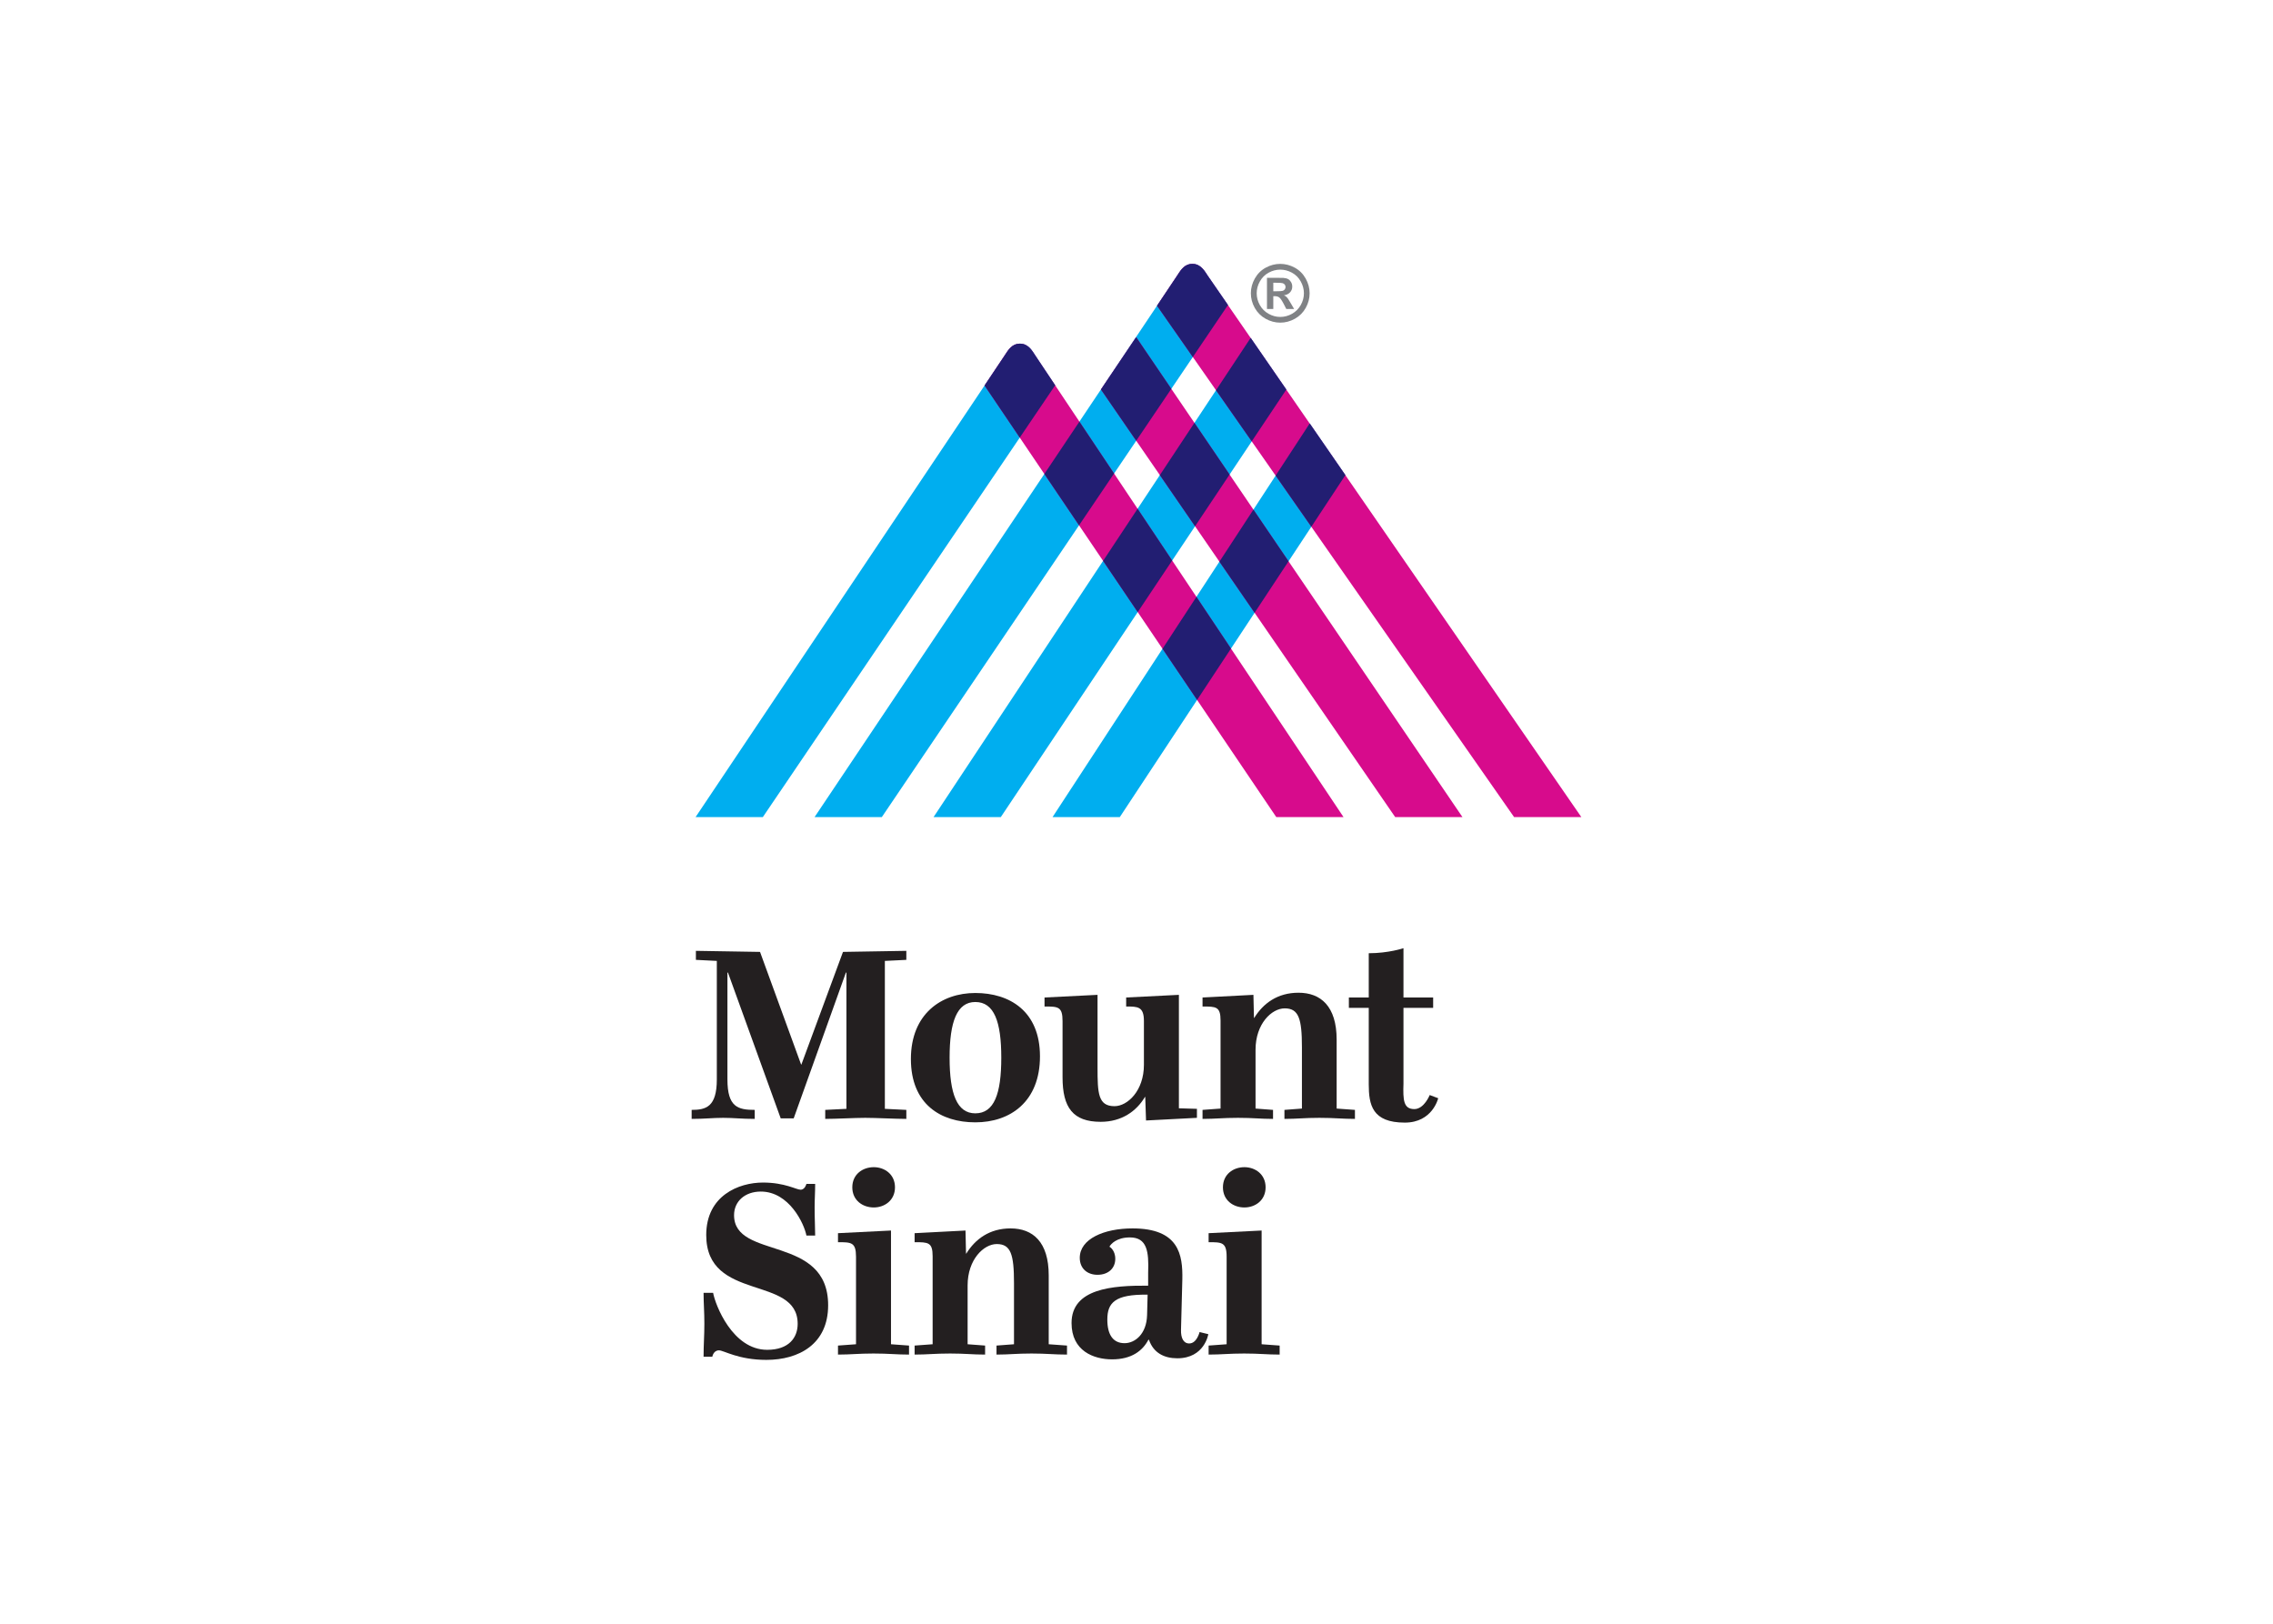
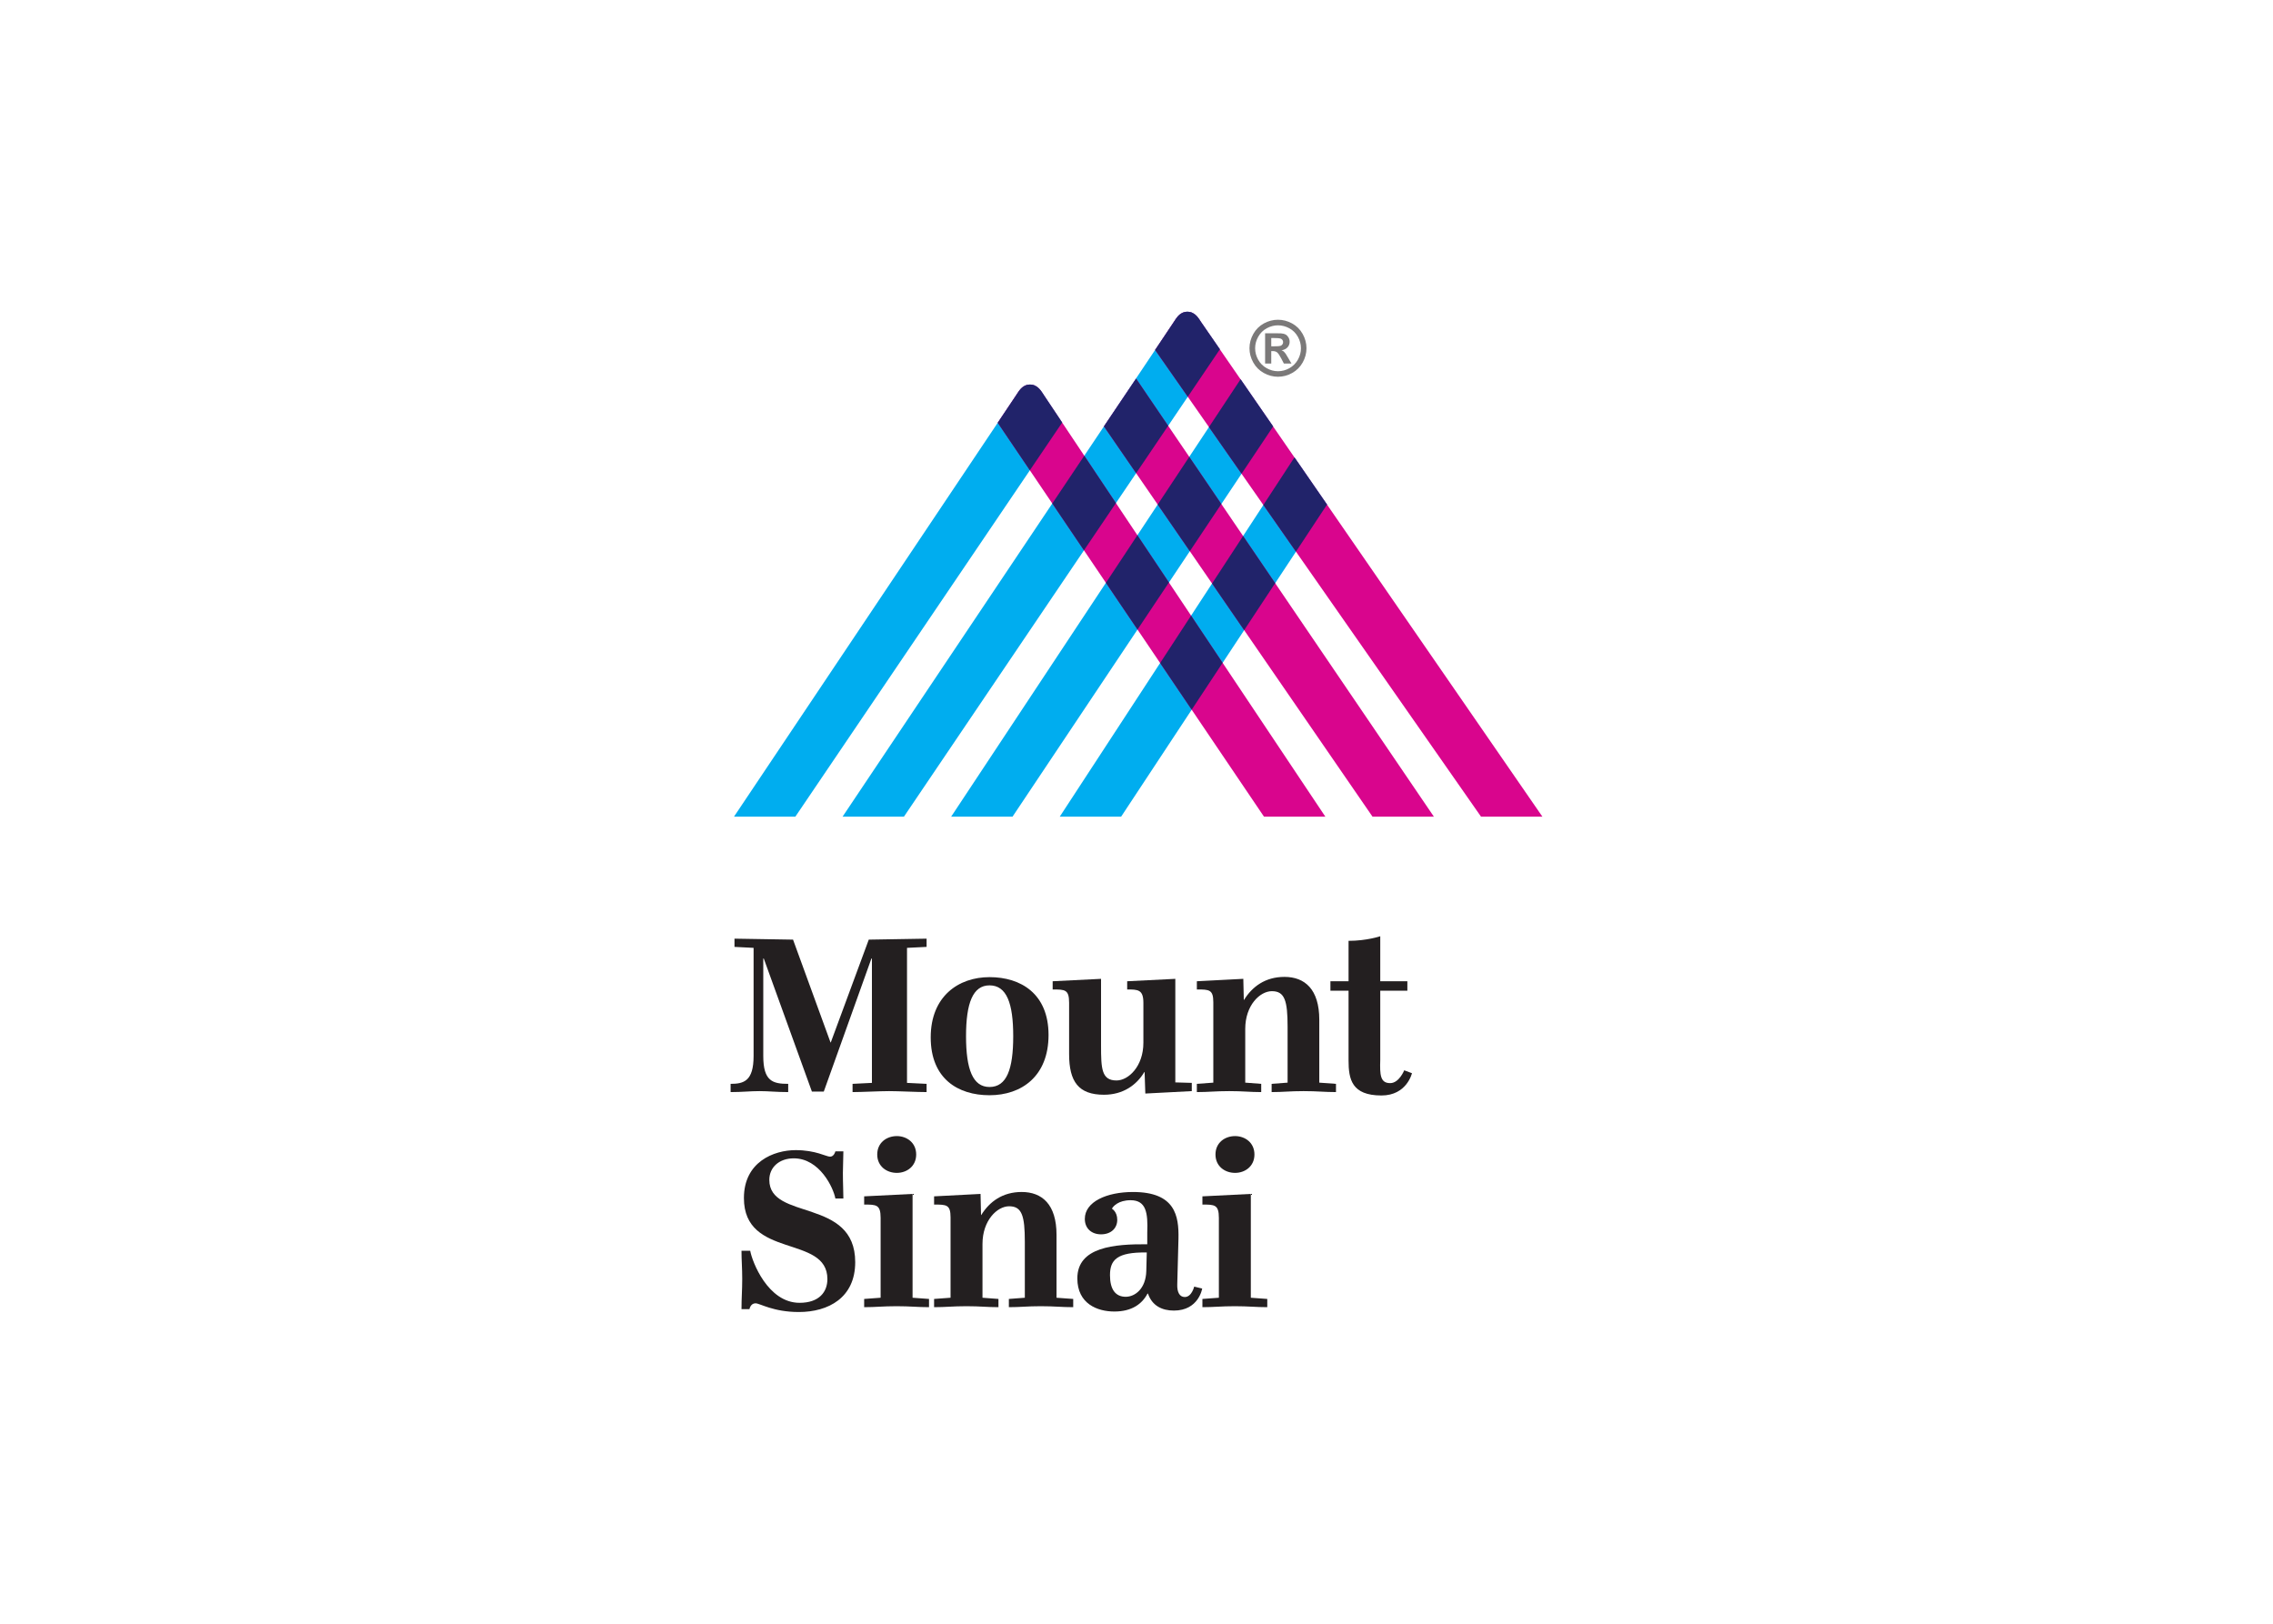
- <svg xmlns="http://www.w3.org/2000/svg" clip-rule="evenodd" fill-rule="evenodd" stroke-linejoin="round" stroke-miterlimit="1.414" viewBox="0 0 560 400">
-   <g fill-rule="nonzero" transform="matrix(.604785 0 0 .604785 170.401 64.6613)">
-     <g fill="#00aeef">
-       <path d="m125.937 225.912h-27.393l129.186-195.213 14.536 21.057z" />
-       <path d="m174.414 225.912h-27.398l104.771-160.361 14.535 21.058z" />
-       <path d="m210.137 5.217c-.942-1.358-2.549-4.657-6.131-4.657-3.664 0-5.19 3.391-6.131 4.657h.008l-147.811 220.695h27.396l141.02-208.6z" />
-       <path d="m139.891 37.703h.003c-.945-1.357-2.556-4.646-6.134-4.646-3.667 0-5.19 3.38-6.131 4.646h.008l-126.038 188.209h27.397l119.09-175.879z" />
+ <svg xmlns="http://www.w3.org/2000/svg" clip-rule="evenodd" fill-rule="evenodd" stroke-linejoin="round" stroke-miterlimit="2" viewBox="0 0 560 400">
+   <g fill-rule="nonzero" transform="matrix(2.98234 0 0 2.98234 388.891 -1471.76)">
+     <path d="m-46.752 560.948h-5.07l23.91-36.129 2.689 3.897z" fill="#00adef" />
+     <path d="m-37.781 560.948h-5.07l19.39-29.679 2.691 3.898z" fill="#00adef" />
+     <path d="m-31.169 520.103c-.174-.251-.472-.861-1.134-.861-.679 0-.96.626-1.136.861h.002l-27.356 40.845h5.07l26.1-38.607z" fill="#00adef" />
+     <path d="m-44.17 526.115h.001c-.174-.25-.473-.86-1.136-.86-.678 0-.96.626-1.133.86h.001l-23.326 34.834h5.069l22.041-32.551z" fill="#00adef" />
+     <path d="m-44.176 526.117h.001c-.174-.249-.473-.86-1.134-.86-.679 0-.96.627-1.135.86l-1.532 2.296 21.995 32.535h5.069z" fill="#d9058d" />
+     <path d="m-31.174 520.104h.001c-.175-.25-.473-.861-1.135-.861-.678 0-.961.627-1.134.861l-1.532 2.295 26.922 38.549h5.071z" fill="#d9058d" />
+     <path d="m-25.226 528.722-2.691-3.898-2.609 3.944 2.693 3.856z" fill="#21236a" />
+     <path d="m-20.774 535.172-2.691-3.898-2.567 3.93 2.692 3.854z" fill="#21236a" />
+     <path d="m-17.016 560.948h5.07l-24.598-36.181-2.658 3.945z" fill="#d9058d" />
+     <path d="m-31.174 520.104h.001c-.175-.25-.473-.861-1.135-.861-.085 0-.164.008-.236.026-.508.126-.742.628-.894.834h.001l-1.385 2.068-.152.228 2.7 3.864 2.648-3.916z" fill="#21236a" />
+     <path d="m-36.544 524.767-2.658 3.945 2.66 3.864 2.646-3.913z" fill="#21236a" />
+     <path d="m-32.106 539.022 2.602-3.898-2.649-3.898-2.607 3.94z" fill="#21236a" />
+     <path d="m-27.618 545.544 2.562-3.881-2.65-3.896-2.564 3.924z" fill="#21236a" />
+     <path d="m-44.174 526.117c-.175-.249-.474-.86-1.135-.86-.084 0-.163.008-.236.026-.508.126-.741.627-.893.832h.001l-1.539 2.298 2.655 3.925 2.668-3.941-.02-.03-1.503-2.25z" fill="#21236a" />
+     <path d="m-38.212 535.046-2.613-3.912-2.643 3.947 2.616 3.869z" fill="#21236a" />
+     <path d="m-33.832 541.604-2.607-3.902-2.6 3.931 2.61 3.861z" fill="#21236a" />
+     <path d="m-29.398 548.242-2.605-3.9-2.557 3.915 2.608 3.857z" fill="#21236a" />
+     <g fill="#231f20">
+       <path d="m-70.042 583.019c1.08 0 1.898-.22 1.898-2.299v-8.934l-1.578-.08v-.68l4.837.08 3.097 8.494h.02l3.139-8.494 4.777-.08v.68l-1.618.08v11.153l1.618.08v.68c-.8 0-2.298-.08-3.098-.08-.799 0-2.219.08-3.018.08v-.68l1.599-.08v-10.275h-.04l-3.937 10.995h-.98l-3.978-10.995h-.04v8.056c0 2.079.779 2.299 2.059 2.299v.68c-1 0-1.579-.08-2.379-.08s-1.378.08-2.378.08z" />
+       <path d="m-53.512 579.181c0-3.397 2.298-4.977 4.857-4.977 2.599 0 4.877 1.38 4.877 4.777 0 3.419-2.238 4.978-4.877 4.978-2.599 0-4.857-1.359-4.857-4.778m6.816-.1c0-2.719-.54-4.197-1.959-4.197-1.38 0-1.939 1.478-1.939 4.197 0 2.739.559 4.197 1.939 4.197 1.419 0 1.959-1.458 1.959-4.197" />
+       <path d="m-42.079 576.323c0-1.1-.34-1.1-1.359-1.1v-.679l3.997-.199v5.496c0 1.92.04 2.898 1.279 2.898.98 0 2.219-1.159 2.219-3.117v-3.299c0-1.1-.459-1.1-1.339-1.1v-.679l3.977-.199v8.554l1.36.04v.68l-3.838.2-.06-1.78h-.02c-.639 1.08-1.759 1.88-3.338 1.88-2.098 0-2.878-1.08-2.878-3.358z" />
+       <path d="m-26.209 583.019v.68c-.96 0-1.479-.08-2.639-.08-1.158 0-1.698.08-2.678.08v-.68l1.36-.1v-6.636c0-1.06-.34-1.06-1.36-1.06v-.679l3.838-.2.04 1.739h.02c.679-1.099 1.759-1.899 3.338-1.899 1.678 0 2.878 1.019 2.878 3.539v5.196l1.379.1v.68c-.979 0-1.519-.08-2.679-.08-1.158 0-1.658.08-2.637.08v-.68l1.319-.1v-4.617c0-2.159-.24-2.938-1.299-2.938-.98 0-2.2 1.159-2.2 3.118v4.437z" />
+       <path d="m-16.375 581.04c-.04 1.239 0 1.919.82 1.919.739 0 1.159-1.059 1.159-1.059l.64.239s-.42 1.84-2.519 1.84c-2.459 0-2.719-1.34-2.719-2.899v-5.757h-1.498v-.778h1.498v-3.339c1.5 0 2.619-.38 2.619-.38v3.719h2.239v.778h-2.239z" />
+       <path d="m-68.423 596.808c.16.9 1.458 4.298 4.077 4.298 1.64 0 2.299-.919 2.299-1.959 0-3.697-6.896-1.639-6.896-6.696 0-2.979 2.458-3.957 4.277-3.957 1.66 0 2.519.54 2.839.54.34 0 .44-.44.44-.44h.66c0 .658-.04 1.138-.04 1.778 0 .94.04 1.479.04 2.119h-.66c-.16-.88-1.299-3.319-3.439-3.319-1.199 0-2.019.74-2.019 1.78 0 3.398 7.096 1.439 7.096 6.796 0 2.938-2.218 4.118-4.657 4.118-2.119 0-3.217-.72-3.577-.72-.42 0-.5.48-.5.48h-.66c0-.96.06-1.539.06-2.499 0-.92-.06-1.499-.06-2.319z" />
+       <path d="m-53.652 600.786v.68c-.96 0-1.519-.08-2.679-.08-1.159 0-1.699.08-2.679.08v-.68l1.36-.1v-6.596c0-1.1-.36-1.1-1.36-1.1v-.679l3.999-.2v8.575zm-2.659-13.452c.82 0 1.599.54 1.599 1.519 0 .98-.779 1.52-1.599 1.52-.839 0-1.619-.54-1.619-1.52 0-.979.78-1.519 1.619-1.519" />
+       <path d="m-47.916 600.786v.68c-.96 0-1.479-.08-2.639-.08-1.158 0-1.698.08-2.678.08v-.68l1.36-.1v-6.636c0-1.06-.34-1.06-1.36-1.06v-.679l3.838-.2.04 1.739h.02c.679-1.099 1.759-1.899 3.338-1.899 1.678 0 2.878 1.019 2.878 3.539v5.196l1.379.1v.68c-.979 0-1.519-.08-2.679-.08-1.158 0-1.658.08-2.637.08v-.68l1.319-.1v-4.617c0-2.159-.24-2.938-1.299-2.938-.98 0-2.199 1.159-2.199 3.118v4.437z" />
+       <path d="m-31.086 599.927s-.28 1.82-2.339 1.82c-.978 0-1.798-.4-2.138-1.4h-.04c-.44.84-1.279 1.478-2.739 1.478-1.399 0-3.057-.638-3.057-2.738 0-2.598 3.057-2.838 5.776-2.818v-.98c.06-1.598-.08-2.658-1.379-2.658-1 0-1.44.5-1.54.7 0 0 .44.24.44.92 0 .698-.52 1.198-1.339 1.198-.78 0-1.34-.48-1.34-1.278 0-1.42 1.819-2.219 3.979-2.219 3.497 0 3.797 1.979 3.757 3.857l-.1 3.778c-.02.62.18 1.04.62 1.04.579 0 .779-.86.779-.86zm-4.577-2.979c-2.479-.039-3.039.62-3.039 1.88 0 1.179.46 1.779 1.3 1.779.779 0 1.659-.68 1.699-2.119z" />
+       <path d="m-25.709 600.786v.68c-.96 0-1.519-.08-2.679-.08-1.159 0-1.699.08-2.679.08v-.68l1.36-.1v-6.596c0-1.1-.36-1.1-1.36-1.1v-.679l3.999-.2v8.575zm-2.659-13.452c.82 0 1.599.54 1.599 1.519 0 .98-.779 1.52-1.599 1.52-.839 0-1.619-.54-1.619-1.52 0-.979.78-1.519 1.619-1.519" />
    </g>
-     <path d="m139.857 37.713h.008c-.945-1.35-2.553-4.649-6.131-4.649-3.671 0-5.189 3.391-6.131 4.649l-8.279 12.402 118.844 175.797h27.392z" fill="#d70b8c" />
-     <path d="m210.107 5.225h.004c-.941-1.358-2.552-4.657-6.131-4.657-3.664 0-5.189 3.391-6.13 4.657l-8.272 12.396 145.467 208.291h27.394z" fill="#d70b8c" />
-     <path d="m242.246 51.785-14.535-21.057-14.1 21.307 14.551 20.834z" fill="#221e72" />
-     <path d="m266.305 86.637-14.537-21.057-13.87 21.228 14.547 20.832z" fill="#221e72" />
-     <path d="m286.607 225.912h27.401l-132.918-195.496-14.356 21.316z" fill="#d70b8c" />
-     <g fill="#221e72">
-       <path d="m210.107 5.225h.004c-.941-1.358-2.552-4.657-6.131-4.657-.455 0-.878.053-1.271.147-2.744.676-4.012 3.396-4.834 4.502h.008l-7.485 11.174-.82 1.23 14.584 20.883 14.309-21.164z" />
-       <path d="m181.09 30.416-14.356 21.316 14.369 20.879 14.297-21.146z" />
-       <path d="m205.072 107.439 14.067-21.06-14.319-21.061-14.086 21.287z" />
-       <path d="m229.328 142.681 13.834-20.969-14.314-21.052-13.85 21.199z" />
-       <path d="m139.865 37.713c-.945-1.35-2.553-4.649-6.131-4.649-.457 0-.879.053-1.273.147-2.745.674-4.01 3.387-4.832 4.492h.008l-8.313 12.412 14.342 21.215 14.42-21.297-.109-.166-8.12-12.154z" />
-       <path d="m172.082 85.959-14.119-21.139-14.281 21.324 14.136 20.912z" />
-       <path d="m195.75 121.394-14.084-21.087-14.053 21.237 14.102 20.862z" />
-       <path d="m219.707 157.261-14.072-21.07-13.821 21.152 14.088 20.842z" />
-     </g>
-     <g fill="#231f20">
-       <path d="m0 345.169c5.832 0 10.257-1.187 10.257-12.416v-48.263l-8.527-.432v-3.672l26.129.432 16.734 45.889h.11l16.949-45.889 25.805-.432v3.672l-8.747.432v60.248l8.747.431v3.672c-4.317 0-12.414-.433-16.735-.433-4.32 0-11.984.433-16.304.433v-3.672l8.636-.431v-55.498h-.215l-21.269 59.385h-5.289l-21.488-59.385h-.215v43.513c0 11.229 4.211 12.416 11.121 12.416v3.672c-5.399 0-8.531-.433-12.848-.433-4.32 0-7.453.433-12.851.433z" />
-       <path d="m126.137 323.899c0-14.685-2.914-22.673-10.582-22.673-7.45 0-10.473 7.988-10.473 22.673 0 14.792 3.023 22.675 10.473 22.675 7.668 0 10.582-7.883 10.582-22.675zm-36.821.539c0-18.355 12.418-26.884 26.239-26.884 14.035 0 26.343 7.449 26.343 25.804 0 18.464-12.089 26.886-26.343 26.886-14.036 0-26.239-7.342-26.239-25.806z" />
-       <path d="m151.094 309c0-5.94-1.836-5.94-7.34-5.94v-3.67l21.594-1.08v29.691c0 10.366.214 15.657 6.91 15.657 5.289 0 11.984-6.262 11.984-16.844v-17.814c0-5.94-2.484-5.94-7.234-5.94v-3.67l21.484-1.08v46.211l7.344.217v3.67l-20.731 1.08-.324-9.61h-.109c-3.453 5.83-9.5 10.151-18.031 10.151-11.336 0-15.547-5.832-15.547-18.141z" />
-       <path d="m236.84 345.169v3.672c-5.18 0-7.988-.433-14.25-.433s-9.18.433-14.469.433v-3.672l7.34-.539v-35.847c0-5.723-1.832-5.723-7.34-5.723v-3.67l20.731-1.08.214 9.393h.11c3.672-5.938 9.5-10.256 18.031-10.256 9.07 0 15.547 5.506 15.547 19.109v28.074l7.449.539v3.672c-5.289 0-8.203-.433-14.469-.433-6.261 0-8.961.433-14.25.433v-3.672l7.125-.539v-24.941c0-11.662-1.297-15.873-7.015-15.873-5.293 0-11.879 6.264-11.879 16.844v23.97z" />
-       <path d="m289.977 334.48c-.219 6.695 0 10.365 4.425 10.365 3.996 0 6.262-5.722 6.262-5.722l3.457 1.296s-2.269 9.932-13.605 9.932c-13.282 0-14.684-7.232-14.684-15.654v-31.096h-8.098v-4.211h8.098v-18.031c8.098 0 14.145-2.053 14.145-2.053v20.084h12.089v4.211h-12.089z" />
-       <path d="m8.746 419.683c.863 4.859 7.882 23.215 22.027 23.215 8.852 0 12.418-4.967 12.418-10.582 0-19.975-37.25-8.854-37.25-36.17 0-16.088 13.277-21.379 23.105-21.379 8.961 0 13.602 2.916 15.332 2.916 1.832 0 2.375-2.377 2.375-2.377h3.563c0 3.564-.215 6.154-.215 9.609 0 5.077.215 7.991.215 11.446h-3.563c-.863-4.75-7.019-17.922-18.574-17.922-6.476 0-10.902 3.994-10.902 9.609 0 18.354 38.328 7.774 38.328 36.709 0 15.873-11.984 22.243-25.156 22.243-11.446 0-17.383-3.887-19.328-3.887-2.266 0-2.7 2.592-2.7 2.592h-3.562c0-5.184.324-8.315.324-13.497 0-4.966-.324-8.097-.324-12.525z" />
-       <path d="m74.191 368.505c4.43 0 8.641 2.914 8.641 8.205s-4.211 8.205-8.641 8.205c-4.531 0-8.742-2.914-8.742-8.205s4.211-8.205 8.742-8.205zm14.363 72.664v3.672c-5.183 0-8.207-.433-14.469-.433-6.261 0-9.179.433-14.468.433v-3.672l7.343-.539v-35.63c0-5.94-1.945-5.94-7.343-5.94v-3.67l21.593-1.08v46.32z" />
-       <path d="m119.547 441.169v3.672c-5.18 0-7.988-.433-14.25-.433s-9.18.433-14.469.433v-3.672l7.343-.539v-35.847c0-5.723-1.836-5.723-7.343-5.723v-3.67l20.731-1.08.214 9.393h.11c3.672-5.938 9.5-10.256 18.031-10.256 9.07 0 15.547 5.506 15.547 19.109v28.074l7.449.539v3.672c-5.289 0-8.203-.433-14.469-.433-6.261 0-8.962.433-14.25.433v-3.672l7.125-.539v-24.941c0-11.662-1.297-15.873-7.015-15.873-5.293 0-11.879 6.264-11.879 16.844v23.97z" />
-       <path d="m185.75 420.439c-13.391-.217-16.414 3.348-16.414 10.148 0 6.371 2.484 9.61 7.019 9.61 4.211 0 8.961-3.67 9.176-11.444zm24.723 16.088s-1.512 9.824-12.633 9.824c-5.289 0-9.715-2.158-11.551-7.557h-.219c-2.375 4.536-6.91 7.991-14.789 7.991-7.558 0-16.519-3.455-16.519-14.793 0-14.035 16.519-15.332 31.203-15.225v-5.289c.324-8.639-.434-14.361-7.449-14.361-5.399 0-7.774 2.699-8.317 3.779 0 0 2.375 1.295 2.375 4.967 0 3.779-2.805 6.478-7.234 6.478-4.207 0-7.231-2.591-7.231-6.91 0-7.666 9.825-11.984 21.485-11.984 18.894 0 20.515 10.689 20.297 20.838l-.539 20.406c-.106 3.347.972 5.615 3.347 5.615 3.133 0 4.211-4.643 4.211-4.643z" />
-       <path d="m225.172 368.505c4.43 0 8.64 2.914 8.64 8.205s-4.21 8.205-8.64 8.205c-4.531 0-8.742-2.914-8.742-8.205s4.211-8.205 8.742-8.205zm14.363 72.664v3.672c-5.183 0-8.207-.433-14.469-.433-6.261 0-9.179.433-14.468.433v-3.672l7.339-.539v-35.63c0-5.94-1.941-5.94-7.339-5.94v-3.67l21.593-1.08v46.32z" />
-     </g>
-     <path d="m236.949 11.725h1.046c1.49 0 2.415-.057 2.774-.172s.643-.315.851-.602c.208-.286.313-.611.313-.976 0-.354-.102-.669-.305-.946-.203-.275-.492-.473-.867-.594-.375-.119-1.297-.179-2.766-.179h-1.046zm-2.579 7.218v-12.703h2.579c2.416 0 3.77.011 4.062.031.854.074 1.518.243 1.992.508.474.266.87.672 1.188 1.219.317.547.476 1.154.476 1.82 0 .917-.299 1.701-.898 2.352s-1.441 1.055-2.524 1.211c.386.146.683.304.891.476s.495.498.859.977c.094.125.407.641.938 1.547l1.5 2.562h-3.188l-1.062-2.062c-.719-1.385-1.313-2.258-1.781-2.617-.469-.36-1.063-.539-1.782-.539h-.671v5.218zm5.422-16.031c-1.646 0-3.224.412-4.734 1.234-1.511.824-2.701 2.006-3.57 3.547-.87 1.542-1.305 3.157-1.305 4.844 0 1.678.424 3.276 1.273 4.797s2.034 2.709 3.555 3.562c1.521.855 3.114 1.282 4.781 1.282 1.677 0 3.274-.427 4.789-1.282 1.516-.853 2.701-2.041 3.555-3.562s1.281-3.119 1.281-4.797c0-1.687-.435-3.302-1.304-4.844-.87-1.541-2.063-2.723-3.578-3.547-1.516-.822-3.097-1.234-4.743-1.234zm-.015-2.344c2.051 0 4.02.514 5.906 1.539 1.885 1.027 3.367 2.498 4.445 4.414 1.078 1.917 1.617 3.922 1.617 6.016 0 2.084-.528 4.07-1.585 5.961-1.058 1.891-2.532 3.365-4.422 4.422-1.891 1.056-3.878 1.586-5.961 1.586-2.084 0-4.071-.53-5.961-1.586-1.891-1.057-3.365-2.531-4.422-4.422-1.058-1.891-1.586-3.877-1.586-5.961 0-2.094.539-4.099 1.617-6.016 1.078-1.916 2.56-3.387 4.445-4.414 1.886-1.025 3.854-1.539 5.907-1.539z" fill="#808285" />
+     <path d="m-24.824 519.903c.404 0 .79.101 1.162.302.371.203.663.492.875.868.212.378.317.772.317 1.184 0 .411-.104.802-.312 1.174s-.497.662-.869.869c-.372.208-.764.312-1.173.312-.41 0-.802-.104-1.174-.312-.372-.207-.661-.497-.869-.869s-.312-.763-.312-1.174c0-.412.105-.806.317-1.184.212-.376.504-.665.875-.868.372-.201.759-.302 1.163-.302m.002.461c-.324 0-.633.081-.93.243-.298.161-.532.394-.703.697-.172.304-.257.621-.257.953 0 .331.084.646.25.944.167.3.4.534.7.702.299.168.612.252.94.252.331 0 .644-.084.943-.252s.531-.402.7-.702c.168-.298.252-.613.252-.944 0-.332-.087-.649-.257-.953-.171-.303-.406-.536-.704-.697-.299-.162-.61-.243-.934-.243m-1.066 3.155v-2.5h.508c.474 0 .741.002.798.007.168.015.299.047.392.1.094.053.171.132.234.239.062.108.094.228.094.359 0 .179-.06.334-.177.462s-.283.208-.496.239c.076.026.133.06.175.093.041.034.097.099.169.192.019.027.08.127.184.304l.296.505h-.628l-.209-.406c-.142-.272-.258-.444-.35-.515-.093-.071-.209-.105-.35-.105h-.132v1.026zm.508-1.422h.205c.293 0 .475-.011.545-.034.071-.022.127-.061.168-.118.042-.056.062-.12.062-.192 0-.069-.02-.132-.06-.186s-.096-.093-.171-.117c-.073-.022-.255-.037-.544-.037h-.205z" fill="#7b7979" />
  </g>
</svg>
